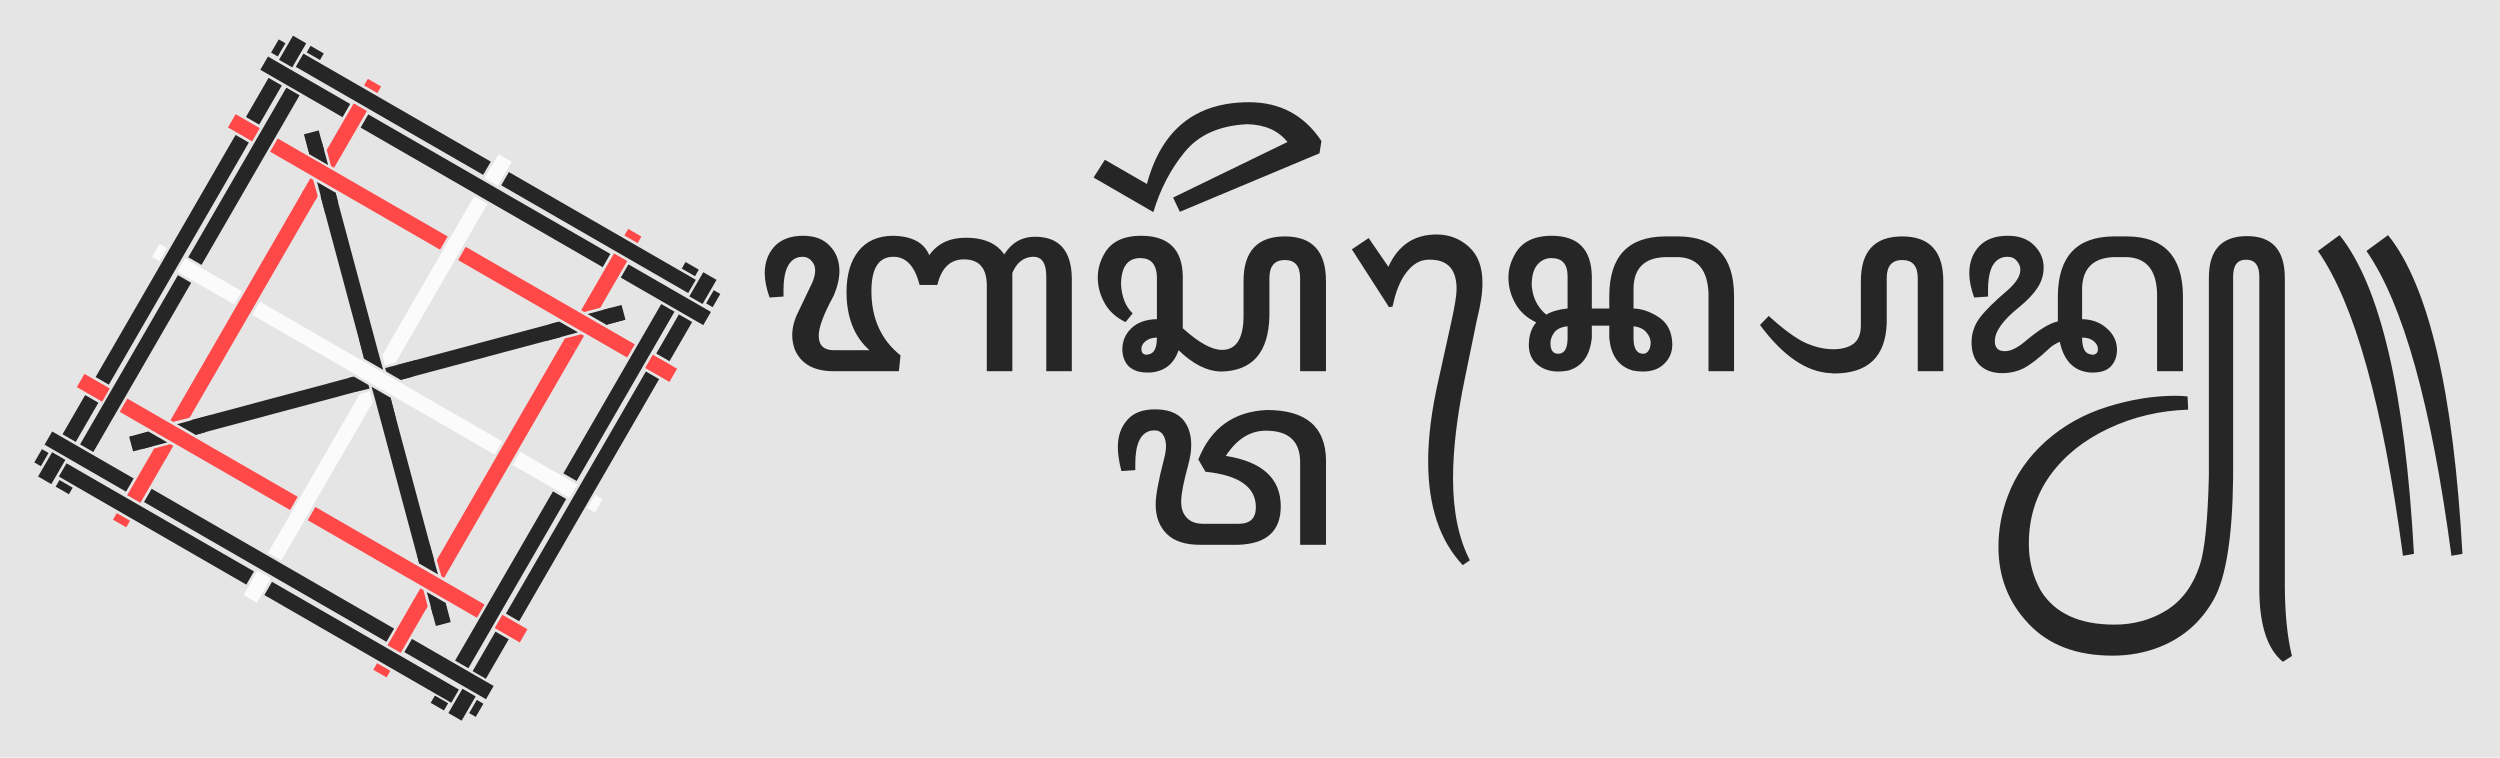
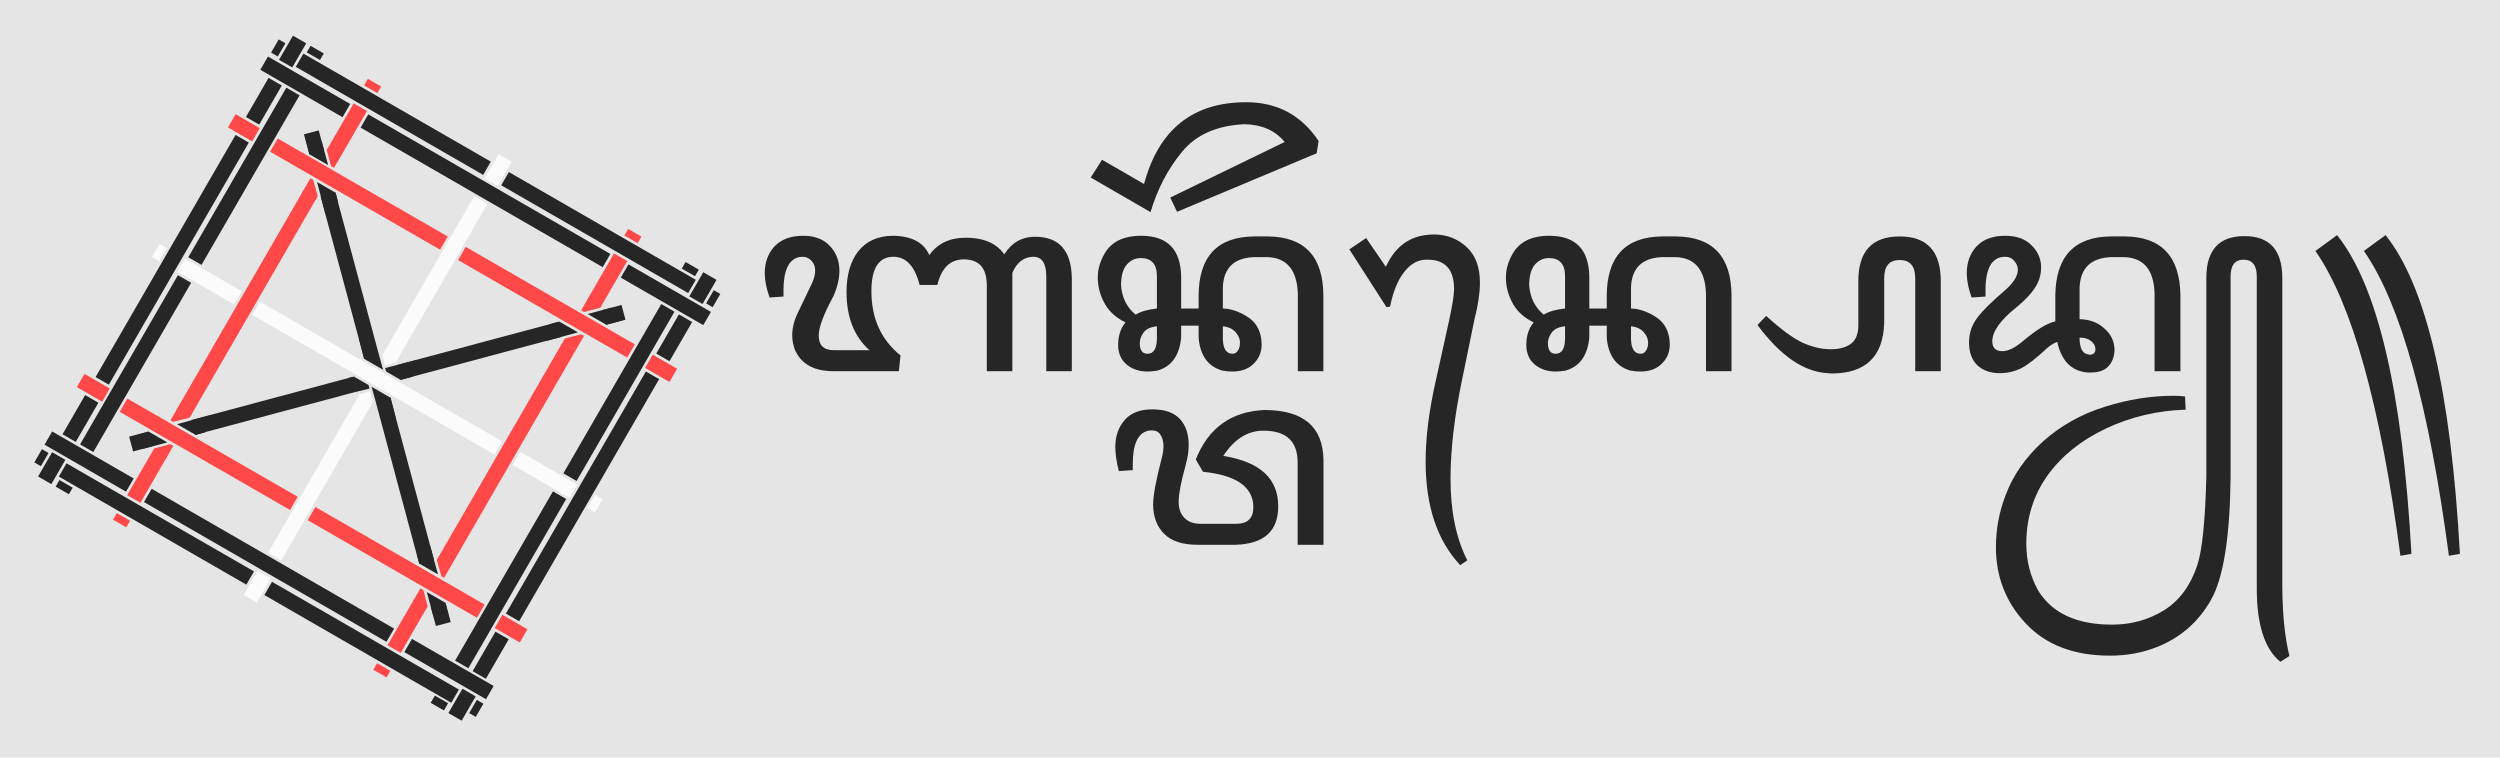
<svg xmlns="http://www.w3.org/2000/svg" width="990" height="300" viewBox="0 0 990 300" fill="none">
  <rect width="990" height="300" fill="#E5E5E5" />
-   <path d="M424.44 147H414.328V109.496C414.328 104.291 412.621 101.688 409.208 101.688H408.952C405.283 101.859 402.595 103.992 400.888 108.088V147H390.776V112.312L397.816 100.536C400.717 96.013 404.728 93.752 409.848 93.752C419.405 93.752 424.269 99.213 424.44 110.136V147ZM400.888 147H390.776V113.08C390.776 106.168 387.747 102.712 381.688 102.712C376.312 102.712 372.813 106.083 371.192 112.824H364.152C362.275 105.4 358.819 101.688 353.784 101.688C347.981 101.688 345.08 106.211 345.08 115.256C345.08 126.093 348.92 134.584 356.6 140.728L355.96 147H330.104C322.339 147 317.219 144.141 314.744 138.424C314.061 136.547 313.72 134.669 313.72 132.792C313.72 129.805 314.488 126.776 316.024 123.704L321.656 111.928C322.424 110.136 322.808 108.515 322.808 107.064C322.808 105.613 322.339 104.376 321.4 103.352C320.461 102.243 319.267 101.688 317.816 101.688L316.408 101.816C312.312 102.755 310.264 107.107 310.264 114.872V117.432L304.76 117.816C303.48 114.232 302.84 111.032 302.84 108.216C302.84 103.949 304.12 100.408 306.68 97.592C309.325 94.776 313.123 93.368 318.072 93.368C322.595 93.368 326.093 94.691 328.568 97.336C331.128 99.981 332.408 103.309 332.408 107.32C332.408 110.307 331.64 113.592 330.104 117.176C326.179 124.344 324.216 129.592 324.216 132.92C324.216 136.76 326.221 138.68 330.232 138.68H344.312C338.253 133.304 335.224 125.624 335.224 115.64C335.224 108.813 336.803 103.395 339.96 99.384C343.203 95.373 347.811 93.368 353.784 93.368C361.208 93.539 365.944 96.099 367.992 101.048C371.235 96.44 376.056 94.136 382.456 94.136C394.744 94.136 400.888 100.621 400.888 113.592V147ZM454.171 140.472L454.683 140.344C456.987 140.088 458.139 137.869 458.139 133.688C456.347 133.688 454.854 134.157 453.659 135.096C452.55 135.949 451.995 136.973 451.995 138.168C451.995 139.704 452.72 140.472 454.171 140.472ZM492.443 124.984V111.288C492.443 99.512 497.904 93.624 508.827 93.624C519.664 93.624 525.083 99.512 525.083 111.288V147H514.843V110.136C514.843 105.357 512.838 102.968 508.827 102.968C504.731 102.968 502.683 105.357 502.683 110.136V125.24C502.342 139.576 495.984 146.872 483.611 147.128C478.064 147.043 472.432 144.227 466.715 138.68C464.923 144.056 461.254 147 455.707 147.512H454.043C451.227 147.512 448.923 146.744 447.131 145.208C445.424 143.587 444.528 141.325 444.443 138.424C444.443 135.096 445.638 132.28 448.027 129.976C450.416 127.672 453.787 126.477 458.139 126.392V109.368C457.883 104.589 455.707 102.2 451.611 102.2C446.491 102.2 443.931 105.741 443.931 112.824C444.272 117.773 445.808 121.528 448.539 124.088L445.723 127.544C441.968 125.752 439.195 123.235 437.403 119.992C435.611 116.749 434.715 113.379 434.715 109.88C434.715 106.723 435.526 103.693 437.147 100.792C439.792 95.843 444.699 93.368 451.867 93.368C462.704 93.368 468.208 98.701 468.379 109.368V129.976C474.694 135.693 479.856 138.552 483.867 138.552H484.507C489.798 138.211 492.443 133.688 492.443 124.984ZM525.1 215.736H514.86V183.096C514.86 174.733 510.337 170.552 501.292 170.552C495.063 170.552 489.772 173.88 485.42 180.536C499.927 182.84 507.18 189.496 507.18 200.504C507.18 210.317 501.548 215.395 490.284 215.736H482.22L482.732 207.416H490.54C495.063 207.416 497.324 205.24 497.324 200.888C497.324 192.867 490.668 188.173 477.356 186.808L474.54 181.944C479.489 169.485 488.535 162.957 501.676 162.36C517.121 162.36 524.929 168.973 525.1 182.2V215.736ZM484.524 215.736H475.18C469.292 215.736 464.897 214.285 461.996 211.384C459.095 208.483 457.644 204.6 457.644 199.736C457.644 196.237 458.753 190.221 460.972 181.688C461.484 179.725 461.74 178.061 461.74 176.696C461.74 174.904 461.356 173.411 460.588 172.216C459.82 171.021 458.668 170.424 457.132 170.424L455.724 170.552C451.628 171.491 449.58 175.843 449.58 183.608V186.168L444.076 186.552C443.137 182.968 442.668 179.768 442.668 176.952C442.668 172.685 443.905 169.144 446.38 166.328C448.769 163.512 452.439 162.104 457.388 162.104C462.252 162.104 465.879 163.384 468.268 165.944C470.572 168.504 471.724 171.917 471.724 176.184C471.724 178.573 471.34 181.176 470.572 183.992C468.78 190.477 467.841 195.213 467.756 198.2V198.84C467.756 201.485 468.524 203.576 470.06 205.112C471.511 206.648 473.644 207.416 476.46 207.416H484.396L484.524 215.736ZM456.729 84L433.049 70.304L437.529 63.264L454.169 72.864C459.972 51.275 473.454 40.48 494.617 40.48C506.905 40.48 516.462 45.6 523.289 55.84L522.521 60.704L467.225 83.872L464.537 78.24L509.849 56.224C506.18 51.701 500.889 49.355 493.977 49.184C482.969 49.696 474.692 53.365 469.145 60.192C463.598 66.933 459.46 74.869 456.729 84ZM579.244 223.8C570.113 214.072 565.548 200.376 565.548 182.712C565.548 173.155 566.913 162.403 569.644 150.456L574.764 127.288C576.129 121.059 576.812 116.792 576.812 114.488C576.812 106.723 573.313 102.84 566.316 102.84H565.548C562.305 102.925 559.447 104.589 556.972 107.832C554.497 110.989 552.663 115.512 551.468 121.4L550.06 121.656L535.34 98.744L541.996 94.264L549.804 105.656C553.644 97.123 560.001 92.856 568.876 92.856C573.825 92.856 578.092 94.477 581.676 97.72C585.26 100.963 587.052 105.699 587.052 111.928C587.052 116.024 586.327 120.888 584.876 126.52L580.012 150.2C576.94 164.963 575.404 178.061 575.404 189.496C575.404 202.467 577.623 213.261 582.06 221.88L579.244 223.8ZM650.716 140.088C651.569 140.088 652.252 139.704 652.764 138.936C653.361 138.083 653.66 137.016 653.66 135.736C653.66 134.285 653.105 132.92 651.996 131.64C650.887 130.275 649.18 129.464 646.876 129.208V134.2C646.961 138.125 648.241 140.088 650.716 140.088ZM650.588 147.128C649.308 147.128 647.985 147 646.62 146.744C640.988 145.123 637.873 140.771 637.276 133.688V128.952H630.364V122.168H637.276V117.048C637.361 101.603 644.657 93.795 659.164 93.624H664.796C679.303 93.795 686.599 101.603 686.684 117.048V147H676.572V116.28C676.231 106.893 672.22 102.072 664.54 101.816H659.42C651.313 102.072 647.132 106.083 646.876 113.848V122.168C650.033 122.253 653.233 123.32 656.476 125.368C659.719 127.331 661.596 130.36 662.108 134.456L662.236 136.376C662.236 139.448 661.169 142.008 659.036 144.056C656.988 146.104 654.172 147.128 650.588 147.128ZM617.052 140.088C619.441 140.088 620.679 138.125 620.764 134.2V129.208C618.289 129.464 616.54 130.275 615.516 131.64C614.492 133.005 613.98 134.413 613.98 135.864C613.98 138.68 615.004 140.088 617.052 140.088ZM612.316 124.6C614.449 123.32 617.265 122.509 620.764 122.168V109.368C620.764 104.589 618.631 102.2 614.364 102.2C612.145 102.2 610.268 103.096 608.732 104.888C607.281 106.68 606.556 109.368 606.556 112.952C606.897 117.816 608.817 121.699 612.316 124.6ZM617.052 147.128C613.724 147.128 610.951 146.189 608.732 144.312C606.513 142.435 605.404 139.832 605.404 136.504L605.532 134.456C605.873 131.725 606.812 129.464 608.348 127.672C604.593 125.88 601.82 123.363 600.028 120.12C598.236 116.877 597.34 113.464 597.34 109.88C597.34 106.808 598.151 103.821 599.772 100.92C602.417 95.885 607.324 93.368 614.492 93.368C624.903 93.368 630.193 98.744 630.364 109.496V133.688C629.681 140.771 626.567 145.123 621.02 146.744C619.569 147 618.247 147.128 617.052 147.128ZM726.277 147.896L724.741 147.768C715.269 147.256 706.01 140.899 696.965 128.696L700.421 125.112C706.224 130.403 711.045 133.944 714.885 135.736C718.725 137.443 722.437 138.296 726.021 138.296C729.264 138.296 731.866 137.613 733.829 136.248C735.877 134.797 736.901 132.323 736.901 128.824V111.288C736.901 99.512 742.362 93.624 753.285 93.624C764.122 93.624 769.541 99.512 769.541 111.288V147H759.429V110.136C759.429 105.357 757.381 102.968 753.285 102.968C749.189 102.968 747.141 105.357 747.141 110.136V127.928C746.714 141.24 739.76 147.896 726.277 147.896ZM828.48 140.472C830.016 140.472 830.784 139.704 830.784 138.168C830.784 137.059 830.229 136.035 829.12 135.096C828.011 134.157 826.475 133.688 824.512 133.688C824.512 137.869 825.664 140.088 827.968 140.344L828.48 140.472ZM792.896 147.768C789.141 147.768 786.155 146.701 783.936 144.568C781.803 142.435 780.736 139.448 780.736 135.608C780.736 131.939 781.845 128.653 784.064 125.752C786.283 122.851 789.909 119.267 794.944 115C798.357 112.013 800.064 109.283 800.064 106.808C800.064 105.528 799.595 104.376 798.656 103.352C797.803 102.243 796.565 101.688 794.944 101.688C792.469 101.688 790.549 102.797 789.184 105.016C787.904 107.235 787.264 110.52 787.264 114.872V117.432L781.76 117.816C780.48 114.232 779.84 111.032 779.84 108.216C779.84 103.949 781.12 100.408 783.68 97.592C786.325 94.776 790.123 93.368 795.072 93.368C799.595 93.368 803.093 94.648 805.568 97.208C808.043 99.683 809.28 102.584 809.28 105.912C809.28 108.813 808.469 111.501 806.848 113.976C805.227 116.451 802.795 119.011 799.552 121.656C793.152 126.776 789.952 131.256 789.952 135.096C789.952 137.741 791.275 139.064 793.92 139.064C796.139 139.064 798.699 137.869 801.6 135.48C807.317 130.616 811.755 127.885 814.912 127.288V117.048C815.083 101.603 822.379 93.795 836.8 93.624H842.56C856.981 93.795 864.277 101.603 864.448 117.048V147H854.208V116.28C853.952 106.893 849.941 102.072 842.176 101.816H837.184C829.077 102.072 824.853 106.083 824.512 113.848V126.392C828.523 126.477 831.808 127.715 834.368 130.104C837.013 132.408 838.336 135.267 838.336 138.68C838.251 141.325 837.44 143.459 835.904 145.08C834.368 146.701 832.064 147.512 828.992 147.512H827.712C824.299 147.256 821.525 145.933 819.392 143.544C817.6 141.411 816.363 138.68 815.68 135.352C814.059 136.035 812.693 136.888 811.584 137.912C807.403 141.837 803.989 144.483 801.344 145.848C798.699 147.128 795.883 147.768 792.896 147.768ZM904.027 262.072C897.798 257.037 894.683 247.352 894.683 233.016V109.496C894.683 105.059 892.934 102.84 889.435 102.84C886.022 102.84 884.315 105.059 884.315 109.496V162.744L874.715 163.128V110.008C874.715 99 879.75 93.496 889.819 93.496C899.803 93.496 904.795 99.043 904.795 110.136V232.632C904.88 243.469 905.819 252.515 907.611 259.768L904.027 262.072ZM836.571 259.64C822.32 259.64 811.227 255.416 803.291 246.968C795.355 238.605 791.387 228.493 791.387 216.632C791.387 209.635 792.624 202.893 795.099 196.408C798.086 188.301 803.078 181.091 810.075 174.776C817.072 168.547 825.222 163.981 834.523 161.08C843.739 158.179 852.784 156.728 861.659 156.728C863.195 156.728 864.731 156.813 866.267 156.984L866.523 162.232C855.344 162.573 844.848 165.048 835.035 169.656C825.222 174.264 817.499 180.451 811.867 188.216C806.235 196.067 803.419 205.112 803.419 215.352C803.419 222.093 804.998 228.28 808.155 233.912C813.702 242.872 823.43 247.352 837.339 247.352C845.019 247.352 851.931 245.432 858.075 241.592C864.134 237.752 868.486 231.821 871.131 223.8C873.094 217.827 874.288 206.051 874.715 188.472V146.872H884.315V188.984C884.059 212.792 881.456 229.005 876.507 237.624C871.558 246.328 864.475 252.515 855.259 256.184C849.456 258.488 843.227 259.64 836.571 259.64ZM955.922 219.32L951.57 220.088C943.634 160.44 932.413 120.205 917.906 99.384L926.482 93.112C942.61 113.251 952.423 155.32 955.922 219.32ZM975.122 219.32L970.77 220.088C962.834 160.44 951.613 120.205 937.106 99.384L945.682 93.112C961.81 113.251 971.623 155.32 975.122 219.32Z" fill="#262626" />
+   <path d="M424.44 147H414.328V109.496C414.328 104.291 412.621 101.688 409.208 101.688H408.952C405.283 101.859 402.595 103.992 400.888 108.088V147H390.776V112.312L397.816 100.536C400.717 96.013 404.728 93.752 409.848 93.752C419.405 93.752 424.269 99.213 424.44 110.136V147ZM400.888 147H390.776V113.08C390.776 106.168 387.747 102.712 381.688 102.712C376.312 102.712 372.813 106.083 371.192 112.824H364.152C362.275 105.4 358.819 101.688 353.784 101.688C347.981 101.688 345.08 106.211 345.08 115.256C345.08 126.093 348.92 134.584 356.6 140.728L355.96 147H330.104C322.339 147 317.219 144.141 314.744 138.424C314.061 136.547 313.72 134.669 313.72 132.792C313.72 129.805 314.488 126.776 316.024 123.704L321.656 111.928C322.424 110.136 322.808 108.515 322.808 107.064C322.808 105.613 322.339 104.376 321.4 103.352C320.461 102.243 319.267 101.688 317.816 101.688L316.408 101.816C312.312 102.755 310.264 107.107 310.264 114.872V117.432L304.76 117.816C303.48 114.232 302.84 111.032 302.84 108.216C302.84 103.949 304.12 100.408 306.68 97.592C309.325 94.776 313.123 93.368 318.072 93.368C322.595 93.368 326.093 94.691 328.568 97.336C331.128 99.981 332.408 103.309 332.408 107.32C332.408 110.307 331.64 113.592 330.104 117.176C326.179 124.344 324.216 129.592 324.216 132.92C324.216 136.76 326.221 138.68 330.232 138.68H344.312C338.253 133.304 335.224 125.624 335.224 115.64C335.224 108.813 336.803 103.395 339.96 99.384C343.203 95.373 347.811 93.368 353.784 93.368C361.208 93.539 365.944 96.099 367.992 101.048C371.235 96.44 376.056 94.136 382.456 94.136C394.744 94.136 400.888 100.621 400.888 113.592V147ZM488.091 140.088C488.944 140.088 489.627 139.704 490.139 138.936C490.736 138.083 491.035 137.016 491.035 135.736C491.035 134.285 490.48 132.92 489.371 131.64C488.262 130.275 486.555 129.464 484.251 129.208V134.2C484.336 138.125 485.616 140.088 488.091 140.088ZM487.963 147.128C486.683 147.128 485.36 147 483.995 146.744C478.363 145.123 475.248 140.771 474.651 133.688V128.952H467.739V122.168H474.651V117.048C474.736 101.603 482.032 93.795 496.539 93.624H502.171C516.678 93.795 523.974 101.603 524.059 117.048V147H513.947V116.28C513.606 106.893 509.595 102.072 501.915 101.816H496.795C488.688 102.072 484.507 106.083 484.251 113.848V122.168C487.408 122.253 490.608 123.32 493.851 125.368C497.094 127.331 498.971 130.36 499.483 134.456L499.611 136.376C499.611 139.448 498.544 142.008 496.411 144.056C494.363 146.104 491.547 147.128 487.963 147.128ZM454.427 140.088C456.816 140.088 458.054 138.125 458.139 134.2V129.208C455.664 129.464 453.915 130.275 452.891 131.64C451.867 133.005 451.355 134.413 451.355 135.864C451.355 138.68 452.379 140.088 454.427 140.088ZM449.691 124.6C451.824 123.32 454.64 122.509 458.139 122.168V109.368C458.139 104.589 456.006 102.2 451.739 102.2C449.52 102.2 447.643 103.096 446.107 104.888C444.656 106.68 443.931 109.368 443.931 112.952C444.272 117.816 446.192 121.699 449.691 124.6ZM454.427 147.128C451.099 147.128 448.326 146.189 446.107 144.312C443.888 142.435 442.779 139.832 442.779 136.504L442.907 134.456C443.248 131.725 444.187 129.464 445.723 127.672C441.968 125.88 439.195 123.363 437.403 120.12C435.611 116.877 434.715 113.464 434.715 109.88C434.715 106.808 435.526 103.821 437.147 100.92C439.792 95.885 444.699 93.368 451.867 93.368C462.278 93.368 467.568 98.744 467.739 109.496V133.688C467.056 140.771 463.942 145.123 458.395 146.744C456.944 147 455.622 147.128 454.427 147.128ZM524.1 215.736H513.86V183.096C513.86 174.733 509.337 170.552 500.292 170.552C494.063 170.552 488.772 173.88 484.42 180.536C498.927 182.84 506.18 189.496 506.18 200.504C506.18 210.317 500.548 215.395 489.284 215.736H481.22L481.732 207.416H489.54C494.063 207.416 496.324 205.24 496.324 200.888C496.324 192.867 489.668 188.173 476.356 186.808L473.54 181.944C478.489 169.485 487.535 162.957 500.676 162.36C516.121 162.36 523.929 168.973 524.1 182.2V215.736ZM483.524 215.736H474.18C468.292 215.736 463.897 214.285 460.996 211.384C458.095 208.483 456.644 204.6 456.644 199.736C456.644 196.237 457.753 190.221 459.972 181.688C460.484 179.725 460.74 178.061 460.74 176.696C460.74 174.904 460.356 173.411 459.588 172.216C458.82 171.021 457.668 170.424 456.132 170.424L454.724 170.552C450.628 171.491 448.58 175.843 448.58 183.608V186.168L443.076 186.552C442.137 182.968 441.668 179.768 441.668 176.952C441.668 172.685 442.905 169.144 445.38 166.328C447.769 163.512 451.439 162.104 456.388 162.104C461.252 162.104 464.879 163.384 467.268 165.944C469.572 168.504 470.724 171.917 470.724 176.184C470.724 178.573 470.34 181.176 469.572 183.992C467.78 190.477 466.841 195.213 466.756 198.2V198.84C466.756 201.485 467.524 203.576 469.06 205.112C470.511 206.648 472.644 207.416 475.46 207.416H483.396L483.524 215.736ZM455.604 84L431.924 70.304L436.404 63.264L453.044 72.864C458.847 51.275 472.329 40.48 493.492 40.48C505.78 40.48 515.337 45.6 522.164 55.84L521.396 60.704L466.1 83.872L463.412 78.24L508.724 56.224C505.055 51.701 499.764 49.355 492.852 49.184C481.844 49.696 473.567 53.365 468.02 60.192C462.473 66.933 458.335 74.869 455.604 84ZM578.244 223.8C569.113 214.072 564.548 200.376 564.548 182.712C564.548 173.155 565.913 162.403 568.644 150.456L573.764 127.288C575.129 121.059 575.812 116.792 575.812 114.488C575.812 106.723 572.313 102.84 565.316 102.84H564.548C561.305 102.925 558.447 104.589 555.972 107.832C553.497 110.989 551.663 115.512 550.468 121.4L549.06 121.656L534.34 98.744L540.996 94.264L548.804 105.656C552.644 97.123 559.001 92.856 567.876 92.856C572.825 92.856 577.092 94.477 580.676 97.72C584.26 100.963 586.052 105.699 586.052 111.928C586.052 116.024 585.327 120.888 583.876 126.52L579.012 150.2C575.94 164.963 574.404 178.061 574.404 189.496C574.404 202.467 576.623 213.261 581.06 221.88L578.244 223.8ZM649.716 140.088C650.569 140.088 651.252 139.704 651.764 138.936C652.361 138.083 652.66 137.016 652.66 135.736C652.66 134.285 652.105 132.92 650.996 131.64C649.887 130.275 648.18 129.464 645.876 129.208V134.2C645.961 138.125 647.241 140.088 649.716 140.088ZM649.588 147.128C648.308 147.128 646.985 147 645.62 146.744C639.988 145.123 636.873 140.771 636.276 133.688V128.952H629.364V122.168H636.276V117.048C636.361 101.603 643.657 93.795 658.164 93.624H663.796C678.303 93.795 685.599 101.603 685.684 117.048V147H675.572V116.28C675.231 106.893 671.22 102.072 663.54 101.816H658.42C650.313 102.072 646.132 106.083 645.876 113.848V122.168C649.033 122.253 652.233 123.32 655.476 125.368C658.719 127.331 660.596 130.36 661.108 134.456L661.236 136.376C661.236 139.448 660.169 142.008 658.036 144.056C655.988 146.104 653.172 147.128 649.588 147.128ZM616.052 140.088C618.441 140.088 619.679 138.125 619.764 134.2V129.208C617.289 129.464 615.54 130.275 614.516 131.64C613.492 133.005 612.98 134.413 612.98 135.864C612.98 138.68 614.004 140.088 616.052 140.088ZM611.316 124.6C613.449 123.32 616.265 122.509 619.764 122.168V109.368C619.764 104.589 617.631 102.2 613.364 102.2C611.145 102.2 609.268 103.096 607.732 104.888C606.281 106.68 605.556 109.368 605.556 112.952C605.897 117.816 607.817 121.699 611.316 124.6ZM616.052 147.128C612.724 147.128 609.951 146.189 607.732 144.312C605.513 142.435 604.404 139.832 604.404 136.504L604.532 134.456C604.873 131.725 605.812 129.464 607.348 127.672C603.593 125.88 600.82 123.363 599.028 120.12C597.236 116.877 596.34 113.464 596.34 109.88C596.34 106.808 597.151 103.821 598.772 100.92C601.417 95.885 606.324 93.368 613.492 93.368C623.903 93.368 629.193 98.744 629.364 109.496V133.688C628.681 140.771 625.567 145.123 620.02 146.744C618.569 147 617.247 147.128 616.052 147.128ZM725.277 147.896L723.741 147.768C714.269 147.256 705.01 140.899 695.965 128.696L699.421 125.112C705.224 130.403 710.045 133.944 713.885 135.736C717.725 137.443 721.437 138.296 725.021 138.296C728.264 138.296 730.866 137.613 732.829 136.248C734.877 134.797 735.901 132.323 735.901 128.824V111.288C735.901 99.512 741.362 93.624 752.285 93.624C763.122 93.624 768.541 99.512 768.541 111.288V147H758.429V110.136C758.429 105.357 756.381 102.968 752.285 102.968C748.189 102.968 746.141 105.357 746.141 110.136V127.928C745.714 141.24 738.76 147.896 725.277 147.896ZM827.48 140.472C829.016 140.472 829.784 139.704 829.784 138.168C829.784 137.059 829.229 136.035 828.12 135.096C827.011 134.157 825.475 133.688 823.512 133.688C823.512 137.869 824.664 140.088 826.968 140.344L827.48 140.472ZM791.896 147.768C788.141 147.768 785.155 146.701 782.936 144.568C780.803 142.435 779.736 139.448 779.736 135.608C779.736 131.939 780.845 128.653 783.064 125.752C785.283 122.851 788.909 119.267 793.944 115C797.357 112.013 799.064 109.283 799.064 106.808C799.064 105.528 798.595 104.376 797.656 103.352C796.803 102.243 795.565 101.688 793.944 101.688C791.469 101.688 789.549 102.797 788.184 105.016C786.904 107.235 786.264 110.52 786.264 114.872V117.432L780.76 117.816C779.48 114.232 778.84 111.032 778.84 108.216C778.84 103.949 780.12 100.408 782.68 97.592C785.325 94.776 789.123 93.368 794.072 93.368C798.595 93.368 802.093 94.648 804.568 97.208C807.043 99.683 808.28 102.584 808.28 105.912C808.28 108.813 807.469 111.501 805.848 113.976C804.227 116.451 801.795 119.011 798.552 121.656C792.152 126.776 788.952 131.256 788.952 135.096C788.952 137.741 790.275 139.064 792.92 139.064C795.139 139.064 797.699 137.869 800.6 135.48C806.317 130.616 810.755 127.885 813.912 127.288V117.048C814.083 101.603 821.379 93.795 835.8 93.624H841.56C855.981 93.795 863.277 101.603 863.448 117.048V147H853.208V116.28C852.952 106.893 848.941 102.072 841.176 101.816H836.184C828.077 102.072 823.853 106.083 823.512 113.848V126.392C827.523 126.477 830.808 127.715 833.368 130.104C836.013 132.408 837.336 135.267 837.336 138.68C837.251 141.325 836.44 143.459 834.904 145.08C833.368 146.701 831.064 147.512 827.992 147.512H826.712C823.299 147.256 820.525 145.933 818.392 143.544C816.6 141.411 815.363 138.68 814.68 135.352C813.059 136.035 811.693 136.888 810.584 137.912C806.403 141.837 802.989 144.483 800.344 145.848C797.699 147.128 794.883 147.768 791.896 147.768ZM903.027 262.072C896.798 257.037 893.683 247.352 893.683 233.016V109.496C893.683 105.059 891.934 102.84 888.435 102.84C885.022 102.84 883.315 105.059 883.315 109.496V162.744L873.715 163.128V110.008C873.715 99 878.75 93.496 888.819 93.496C898.803 93.496 903.795 99.043 903.795 110.136V232.632C903.88 243.469 904.819 252.515 906.611 259.768L903.027 262.072ZM835.571 259.64C821.32 259.64 810.227 255.416 802.291 246.968C794.355 238.605 790.387 228.493 790.387 216.632C790.387 209.635 791.624 202.893 794.099 196.408C797.086 188.301 802.078 181.091 809.075 174.776C816.072 168.547 824.222 163.981 833.523 161.08C842.739 158.179 851.784 156.728 860.659 156.728C862.195 156.728 863.731 156.813 865.267 156.984L865.523 162.232C854.344 162.573 843.848 165.048 834.035 169.656C824.222 174.264 816.499 180.451 810.867 188.216C805.235 196.067 802.419 205.112 802.419 215.352C802.419 222.093 803.998 228.28 807.155 233.912C812.702 242.872 822.43 247.352 836.339 247.352C844.019 247.352 850.931 245.432 857.075 241.592C863.134 237.752 867.486 231.821 870.131 223.8C872.094 217.827 873.288 206.051 873.715 188.472V146.872H883.315V188.984C883.059 212.792 880.456 229.005 875.507 237.624C870.558 246.328 863.475 252.515 854.259 256.184C848.456 258.488 842.227 259.64 835.571 259.64ZM954.922 219.32L950.57 220.088C942.634 160.44 931.413 120.205 916.906 99.384L925.482 93.112C941.61 113.251 951.423 155.32 954.922 219.32ZM974.122 219.32L969.77 220.088C961.834 160.44 950.613 120.205 936.106 99.384L944.682 93.112C960.81 113.251 970.623 155.32 974.122 219.32Z" fill="#262626" />
  <path fill-rule="evenodd" clip-rule="evenodd" d="M128.215 21.163L126.709 23.767L121.464 20.743L122.97 18.139L128.215 21.163Z" fill="#262626" />
  <path fill-rule="evenodd" clip-rule="evenodd" d="M121.258 17.152L115.736 26.703L110.491 23.679L116.013 14.129L121.258 17.152Z" fill="#262626" />
  <path fill-rule="evenodd" clip-rule="evenodd" d="M75.696 111.996L36.949 179.011L31.704 175.987L70.451 108.973L75.696 111.996Z" fill="#262626" />
  <path fill-rule="evenodd" clip-rule="evenodd" d="M118.631 37.739L79.803 104.894L74.558 101.87L113.386 34.715L118.631 37.739Z" fill="#262626" />
  <path fill-rule="evenodd" clip-rule="evenodd" d="M28.789 193.123L27.283 195.727L22.038 192.703L23.544 190.1L28.789 193.123Z" fill="#262626" />
  <path fill-rule="evenodd" clip-rule="evenodd" d="M25.886 182.102L20.327 191.717L15.082 188.693L20.641 179.078L25.886 182.102Z" fill="#262626" />
  <path fill-rule="evenodd" clip-rule="evenodd" d="M38.966 159.48L29.992 175L24.747 171.976L33.721 156.456L38.966 159.48Z" fill="#262626" />
  <path fill-rule="evenodd" clip-rule="evenodd" d="M98.528 56.465L43.096 152.335L37.852 149.312L93.284 53.441L98.528 56.465Z" fill="#262626" />
  <path fill-rule="evenodd" clip-rule="evenodd" d="M111.598 33.86L102.635 49.363L97.39 46.339L106.353 30.836L111.598 33.86Z" fill="#262626" />
  <path fill-rule="evenodd" clip-rule="evenodd" d="M254.007 93.683L252.501 96.287L247.256 93.263L248.762 90.66L254.007 93.683Z" fill="#FF4848" />
  <path fill-rule="evenodd" clip-rule="evenodd" d="M169.16 240.428L158.687 258.541L153.442 255.517L163.915 237.405L169.16 240.428Z" fill="#FF4848" />
  <path fill-rule="evenodd" clip-rule="evenodd" d="M154.581 265.644L153.075 268.247L147.83 265.224L149.336 262.62L154.581 265.644Z" fill="#FF4848" />
  <path fill-rule="evenodd" clip-rule="evenodd" d="M228.077 138.529L178.906 223.571L173.661 220.547L222.833 135.505L228.077 138.529Z" fill="#FF4848" />
  <path fill-rule="evenodd" clip-rule="evenodd" d="M248.395 103.389L237.84 121.644L232.595 118.621L243.15 100.366L248.395 103.389Z" fill="#FF4848" />
  <path fill-rule="evenodd" clip-rule="evenodd" d="M150.922 34.254L149.417 36.858L144.172 33.834L145.678 31.23L150.922 34.254Z" fill="#FF4848" />
  <path fill-rule="evenodd" clip-rule="evenodd" d="M66.075 180.999L55.602 199.112L50.358 196.088L60.831 177.975L66.075 180.999Z" fill="#FF4848" />
  <path fill-rule="evenodd" clip-rule="evenodd" d="M51.496 206.214L49.99 208.818L44.746 205.794L46.252 203.19L51.496 206.214Z" fill="#FF4848" />
  <path fill-rule="evenodd" clip-rule="evenodd" d="M125.441 78.326L75.566 164.586L70.321 161.562L120.196 75.302L125.441 78.326Z" fill="#FF4848" />
  <path fill-rule="evenodd" clip-rule="evenodd" d="M145.31 43.96L134.952 61.874L129.708 58.85L140.066 40.936L145.31 43.96Z" fill="#FF4848" />
  <path fill-rule="evenodd" clip-rule="evenodd" d="M193.027 80.732L156.82 143.352L151.576 140.328L187.782 77.708L193.027 80.732Z" fill="#FBFBFB" />
  <path fill-rule="evenodd" clip-rule="evenodd" d="M156.729 143.509L152.328 144.716L151.484 140.485L151.741 140.042L156.986 143.066L156.729 143.509Z" fill="#FBFBFB" />
  <path fill-rule="evenodd" clip-rule="evenodd" d="M147.625 159.256L146.471 154.846L142.38 156.232L142.123 156.675L147.368 159.699L147.625 159.256Z" fill="#FBFBFB" />
  <path fill-rule="evenodd" clip-rule="evenodd" d="M107.283 229.028L101.724 238.643L96.479 235.619L102.038 226.005L107.283 229.028Z" fill="#FBFBFB" />
  <path fill-rule="evenodd" clip-rule="evenodd" d="M147.625 159.255L111.389 221.926L106.144 218.902L142.38 156.232L147.625 159.255Z" fill="#FBFBFB" />
  <path fill-rule="evenodd" clip-rule="evenodd" d="M148.781 159.028L147.132 153.167L154.681 157.519L156.729 165.581L148.782 159.028H148.781Z" fill="#262626" />
  <path fill-rule="evenodd" clip-rule="evenodd" d="M150.076 140.578L151.726 146.44L144.177 142.087L142.128 134.025L150.076 140.578H150.076Z" fill="#262626" />
  <path fill-rule="evenodd" clip-rule="evenodd" d="M202.655 64.079L197.133 73.629L191.888 70.606L197.41 61.055L202.655 64.079Z" fill="#FBFBFB" />
  <path fill-rule="evenodd" clip-rule="evenodd" d="M276.727 106.781L275.222 109.385L269.977 106.362L271.483 103.758L276.727 106.781Z" fill="#262626" />
  <path fill-rule="evenodd" clip-rule="evenodd" d="M177.456 278.475L175.795 281.346L170.551 278.323L172.211 275.451L177.456 278.475Z" fill="#262626" />
  <path fill-rule="evenodd" clip-rule="evenodd" d="M224.208 197.615L185.461 264.629L180.216 261.606L218.964 194.592L224.208 197.615Z" fill="#262626" />
  <path fill-rule="evenodd" clip-rule="evenodd" d="M267.099 123.434L228.337 190.474L223.092 187.45L261.854 120.411L267.099 123.434Z" fill="#262626" />
  <path fill-rule="evenodd" clip-rule="evenodd" d="M283.742 110.826L278.214 120.387L272.97 117.363L278.498 107.802L283.742 110.826Z" fill="#262626" />
  <path fill-rule="evenodd" clip-rule="evenodd" d="M274.086 127.527L265.119 143.036L259.874 140.012L268.841 124.504L274.086 127.527Z" fill="#262626" />
  <path fill-rule="evenodd" clip-rule="evenodd" d="M188.375 275.767L182.81 285.39L177.566 282.367L183.13 272.743L188.375 275.767Z" fill="#262626" />
  <path fill-rule="evenodd" clip-rule="evenodd" d="M201.45 253.153L192.4 268.805L187.155 265.781L196.205 250.13L201.45 253.153Z" fill="#262626" />
  <path fill-rule="evenodd" clip-rule="evenodd" d="M261.012 150.139L205.578 246.014L200.333 242.99L255.767 147.115L261.012 150.139Z" fill="#262626" />
  <path fill-rule="evenodd" clip-rule="evenodd" d="M272.514 116.051L198.483 73.371L201.511 68.135L275.542 110.814L272.514 116.051Z" fill="#262626" />
  <path fill-rule="evenodd" clip-rule="evenodd" d="M282.214 121.644L279.618 120.146L282.646 114.909L285.242 116.406L282.214 121.644Z" fill="#262626" />
  <path fill-rule="evenodd" clip-rule="evenodd" d="M191.333 69.249L117.12 26.465L120.148 21.227L194.361 64.012L191.333 69.249Z" fill="#262626" />
  <path fill-rule="evenodd" clip-rule="evenodd" d="M110.007 22.364L107.35 20.833L110.378 15.596L113.035 17.127L110.007 22.364Z" fill="#262626" />
  <path fill-rule="evenodd" clip-rule="evenodd" d="M278.494 128.76L245.827 109.928L248.855 104.691L281.522 123.523L278.494 128.76Z" fill="#262626" />
  <path fill-rule="evenodd" clip-rule="evenodd" d="M238.677 105.805L142.805 50.534L145.833 45.297L241.705 100.568L238.677 105.805Z" fill="#262626" />
  <path fill-rule="evenodd" clip-rule="evenodd" d="M135.655 46.412L103.084 27.635L106.112 22.398L138.683 41.175L135.655 46.412Z" fill="#262626" />
  <path fill-rule="evenodd" clip-rule="evenodd" d="M225.562 197.152L202.961 184.123L205.989 178.885L228.59 191.915L225.562 197.152Z" fill="#FBFBFB" />
  <path fill-rule="evenodd" clip-rule="evenodd" d="M235.603 202.941L232.587 201.202L235.615 195.965L238.631 197.704L235.603 202.941Z" fill="#FBFBFB" />
  <path fill-rule="evenodd" clip-rule="evenodd" d="M195.849 180.022L99.876 124.693L102.904 119.456L198.877 174.785L195.849 180.022Z" fill="#FBFBFB" />
  <path fill-rule="evenodd" clip-rule="evenodd" d="M92.725 120.571L70.213 107.592L73.241 102.355L95.753 115.334L92.725 120.571Z" fill="#FBFBFB" />
  <path fill-rule="evenodd" clip-rule="evenodd" d="M63.1 103.491L60.192 101.815L63.221 96.578L66.128 98.254L63.1 103.491Z" fill="#FBFBFB" />
  <path fill-rule="evenodd" clip-rule="evenodd" d="M40.448 159.07L30.428 153.293L33.456 148.056L43.477 153.833L40.448 159.07Z" fill="#FF4848" />
  <path fill-rule="evenodd" clip-rule="evenodd" d="M205.839 254.419L195.917 248.699L198.945 243.462L208.867 249.182L205.839 254.419Z" fill="#FF4848" />
  <path fill-rule="evenodd" clip-rule="evenodd" d="M188.864 244.632L121.86 206.004L124.888 200.767L191.892 239.395L188.864 244.632Z" fill="#FF4848" />
  <path fill-rule="evenodd" clip-rule="evenodd" d="M114.857 201.967L47.405 163.08L50.433 157.843L117.885 196.73L114.857 201.967Z" fill="#FF4848" />
  <path fill-rule="evenodd" clip-rule="evenodd" d="M99.846 55.981L90.278 50.465L93.306 45.227L102.874 50.744L99.846 55.981Z" fill="#FF4848" />
  <path fill-rule="evenodd" clip-rule="evenodd" d="M265.097 151.25L255.47 145.7L258.498 140.463L268.125 146.012L265.097 151.25Z" fill="#FF4848" />
  <path fill-rule="evenodd" clip-rule="evenodd" d="M248.358 141.599L181.398 102.997L184.426 97.76L251.386 136.362L248.358 141.599Z" fill="#FF4848" />
  <path fill-rule="evenodd" clip-rule="evenodd" d="M174.262 98.882L106.959 60.081L109.987 54.844L177.29 93.645L174.262 98.882Z" fill="#FF4848" />
  <path fill-rule="evenodd" clip-rule="evenodd" d="M16.193 184.618L13.582 183.112L16.61 177.875L19.221 179.381L16.193 184.618Z" fill="#262626" />
  <path fill-rule="evenodd" clip-rule="evenodd" d="M97.543 231.517L23.305 188.718L26.334 183.481L100.571 226.28L97.543 231.517Z" fill="#262626" />
  <path fill-rule="evenodd" clip-rule="evenodd" d="M188.401 283.898L185.79 282.392L188.818 277.155L191.429 278.661L188.401 283.898Z" fill="#262626" />
  <path fill-rule="evenodd" clip-rule="evenodd" d="M178.701 278.305L104.694 235.64L107.722 230.403L181.729 273.068L178.701 278.305Z" fill="#262626" />
  <path fill-rule="evenodd" clip-rule="evenodd" d="M153.038 254.162L57.023 198.809L60.051 193.572L156.066 248.925L153.038 254.162Z" fill="#262626" />
  <path fill-rule="evenodd" clip-rule="evenodd" d="M192.454 276.887L160.108 258.239L163.136 253.002L195.482 271.65L192.454 276.887Z" fill="#262626" />
  <path fill-rule="evenodd" clip-rule="evenodd" d="M49.91 194.709L17.634 176.101L20.663 170.864L52.938 189.472L49.91 194.709Z" fill="#262626" />
  <path fill-rule="evenodd" clip-rule="evenodd" d="M122.481 61.079L120.364 53.191L126.214 51.626L128.331 59.513L122.481 61.079Z" fill="#262626" />
  <path fill-rule="evenodd" clip-rule="evenodd" d="M172.611 247.893L170.563 240.263L176.413 238.697L178.461 246.327L172.611 247.893Z" fill="#262626" />
  <path fill-rule="evenodd" clip-rule="evenodd" d="M165.974 223.16L148.77 159.048L154.62 157.483L171.824 221.595L165.974 223.16Z" fill="#262626" />
  <path fill-rule="evenodd" clip-rule="evenodd" d="M144.226 142.116L126.961 77.772L132.811 76.207L150.076 140.551L144.226 142.116Z" fill="#262626" />
  <path fill-rule="evenodd" clip-rule="evenodd" d="M247.688 126.595L240.115 128.621L238.547 122.78L246.121 120.754L247.688 126.595Z" fill="#262626" />
  <path fill-rule="evenodd" clip-rule="evenodd" d="M222.136 133.432L158.73 150.397L157.163 144.556L220.569 127.59L222.136 133.432Z" fill="#262626" />
  <path fill-rule="evenodd" clip-rule="evenodd" d="M141.661 154.964L77.373 172.164L75.806 166.323L140.094 149.122L141.661 154.964Z" fill="#262626" />
  <path fill-rule="evenodd" clip-rule="evenodd" d="M60.344 176.721L52.703 178.766L51.135 172.924L58.776 170.879L60.344 176.721Z" fill="#262626" />
  <path fill-rule="evenodd" clip-rule="evenodd" d="M222.748 135.654L223.688 134.028L230.2 132.375L231.277 132.996L228.078 138.53L222.748 135.654Z" fill="#FF4848" />
  <path fill-rule="evenodd" clip-rule="evenodd" d="M124.89 79.278L125.83 77.652L124.007 71.194L122.93 70.573L119.731 76.107L124.89 79.278Z" fill="#FF4848" />
  <path fill-rule="evenodd" clip-rule="evenodd" d="M76.03 163.782L75.09 165.408L68.578 167.061L67.501 166.44L70.7 160.906L76.03 163.782Z" fill="#FF4848" />
  <path fill-rule="evenodd" clip-rule="evenodd" d="M173.904 220.129L172.964 221.755L174.787 228.212L175.864 228.833L179.064 223.3L173.904 220.128V220.129Z" fill="#FF4848" />
  <path fill-rule="evenodd" clip-rule="evenodd" d="M221.467 127.34L228.868 131.607L216.223 135.045L217.694 128.404L221.467 127.34Z" fill="#262626" />
  <path fill-rule="evenodd" clip-rule="evenodd" d="M132.953 76.351L125.552 72.084L128.893 84.738L133.916 80.145L132.953 76.35V76.351Z" fill="#262626" />
  <path fill-rule="evenodd" clip-rule="evenodd" d="M77.509 172.242L70.108 167.976L82.753 164.538L81.282 171.178L77.509 172.242Z" fill="#262626" />
  <path fill-rule="evenodd" clip-rule="evenodd" d="M166.042 223.199L173.443 227.466L170.204 215.659L165.079 219.404L166.042 223.199Z" fill="#262626" />
  <path fill-rule="evenodd" clip-rule="evenodd" d="M242.183 121.831L232.678 124.334L240.079 128.6L247.547 126.5L242.183 121.831Z" fill="#262626" />
  <path fill-rule="evenodd" clip-rule="evenodd" d="M127.371 55.916L129.953 65.386L122.552 61.12L120.64 53.612L127.37 55.916H127.371Z" fill="#262626" />
  <path fill-rule="evenodd" clip-rule="evenodd" d="M56.76 177.699L66.264 175.196L58.863 170.93L51.396 173.03L56.76 177.699Z" fill="#262626" />
  <path fill-rule="evenodd" clip-rule="evenodd" d="M171.591 243.922L169.009 234.451L176.41 238.718L178.322 246.226L171.591 243.922Z" fill="#262626" />
  <path fill-rule="evenodd" clip-rule="evenodd" d="M238.247 120.942L237.734 121.829L231.346 123.566L230.139 122.87L233.088 117.77L238.248 120.942H238.247Z" fill="#FF4848" />
  <path fill-rule="evenodd" clip-rule="evenodd" d="M129.911 58.484L129.399 59.371L131.086 65.765L132.292 66.461L135.241 61.361L129.911 58.484Z" fill="#FF4848" />
  <path fill-rule="evenodd" clip-rule="evenodd" d="M60.531 178.494L61.043 177.607L67.432 175.87L68.638 176.566L65.689 181.666L60.531 178.494Z" fill="#FF4848" />
  <path fill-rule="evenodd" clip-rule="evenodd" d="M168.851 240.963L169.363 240.076L167.676 233.683L166.47 232.987L163.521 238.087L168.851 240.962V240.963Z" fill="#FF4848" />
  <path fill-rule="evenodd" clip-rule="evenodd" d="M140.175 149.156L145.947 152.484L146.33 153.871L141.279 155.097L138.016 149.669L140.175 149.156Z" fill="#262626" />
  <path fill-rule="evenodd" clip-rule="evenodd" d="M158.683 150.45L152.91 147.122L152.528 145.735L164.817 142.573L163.495 149.102L158.683 150.45Z" fill="#262626" />
</svg>
